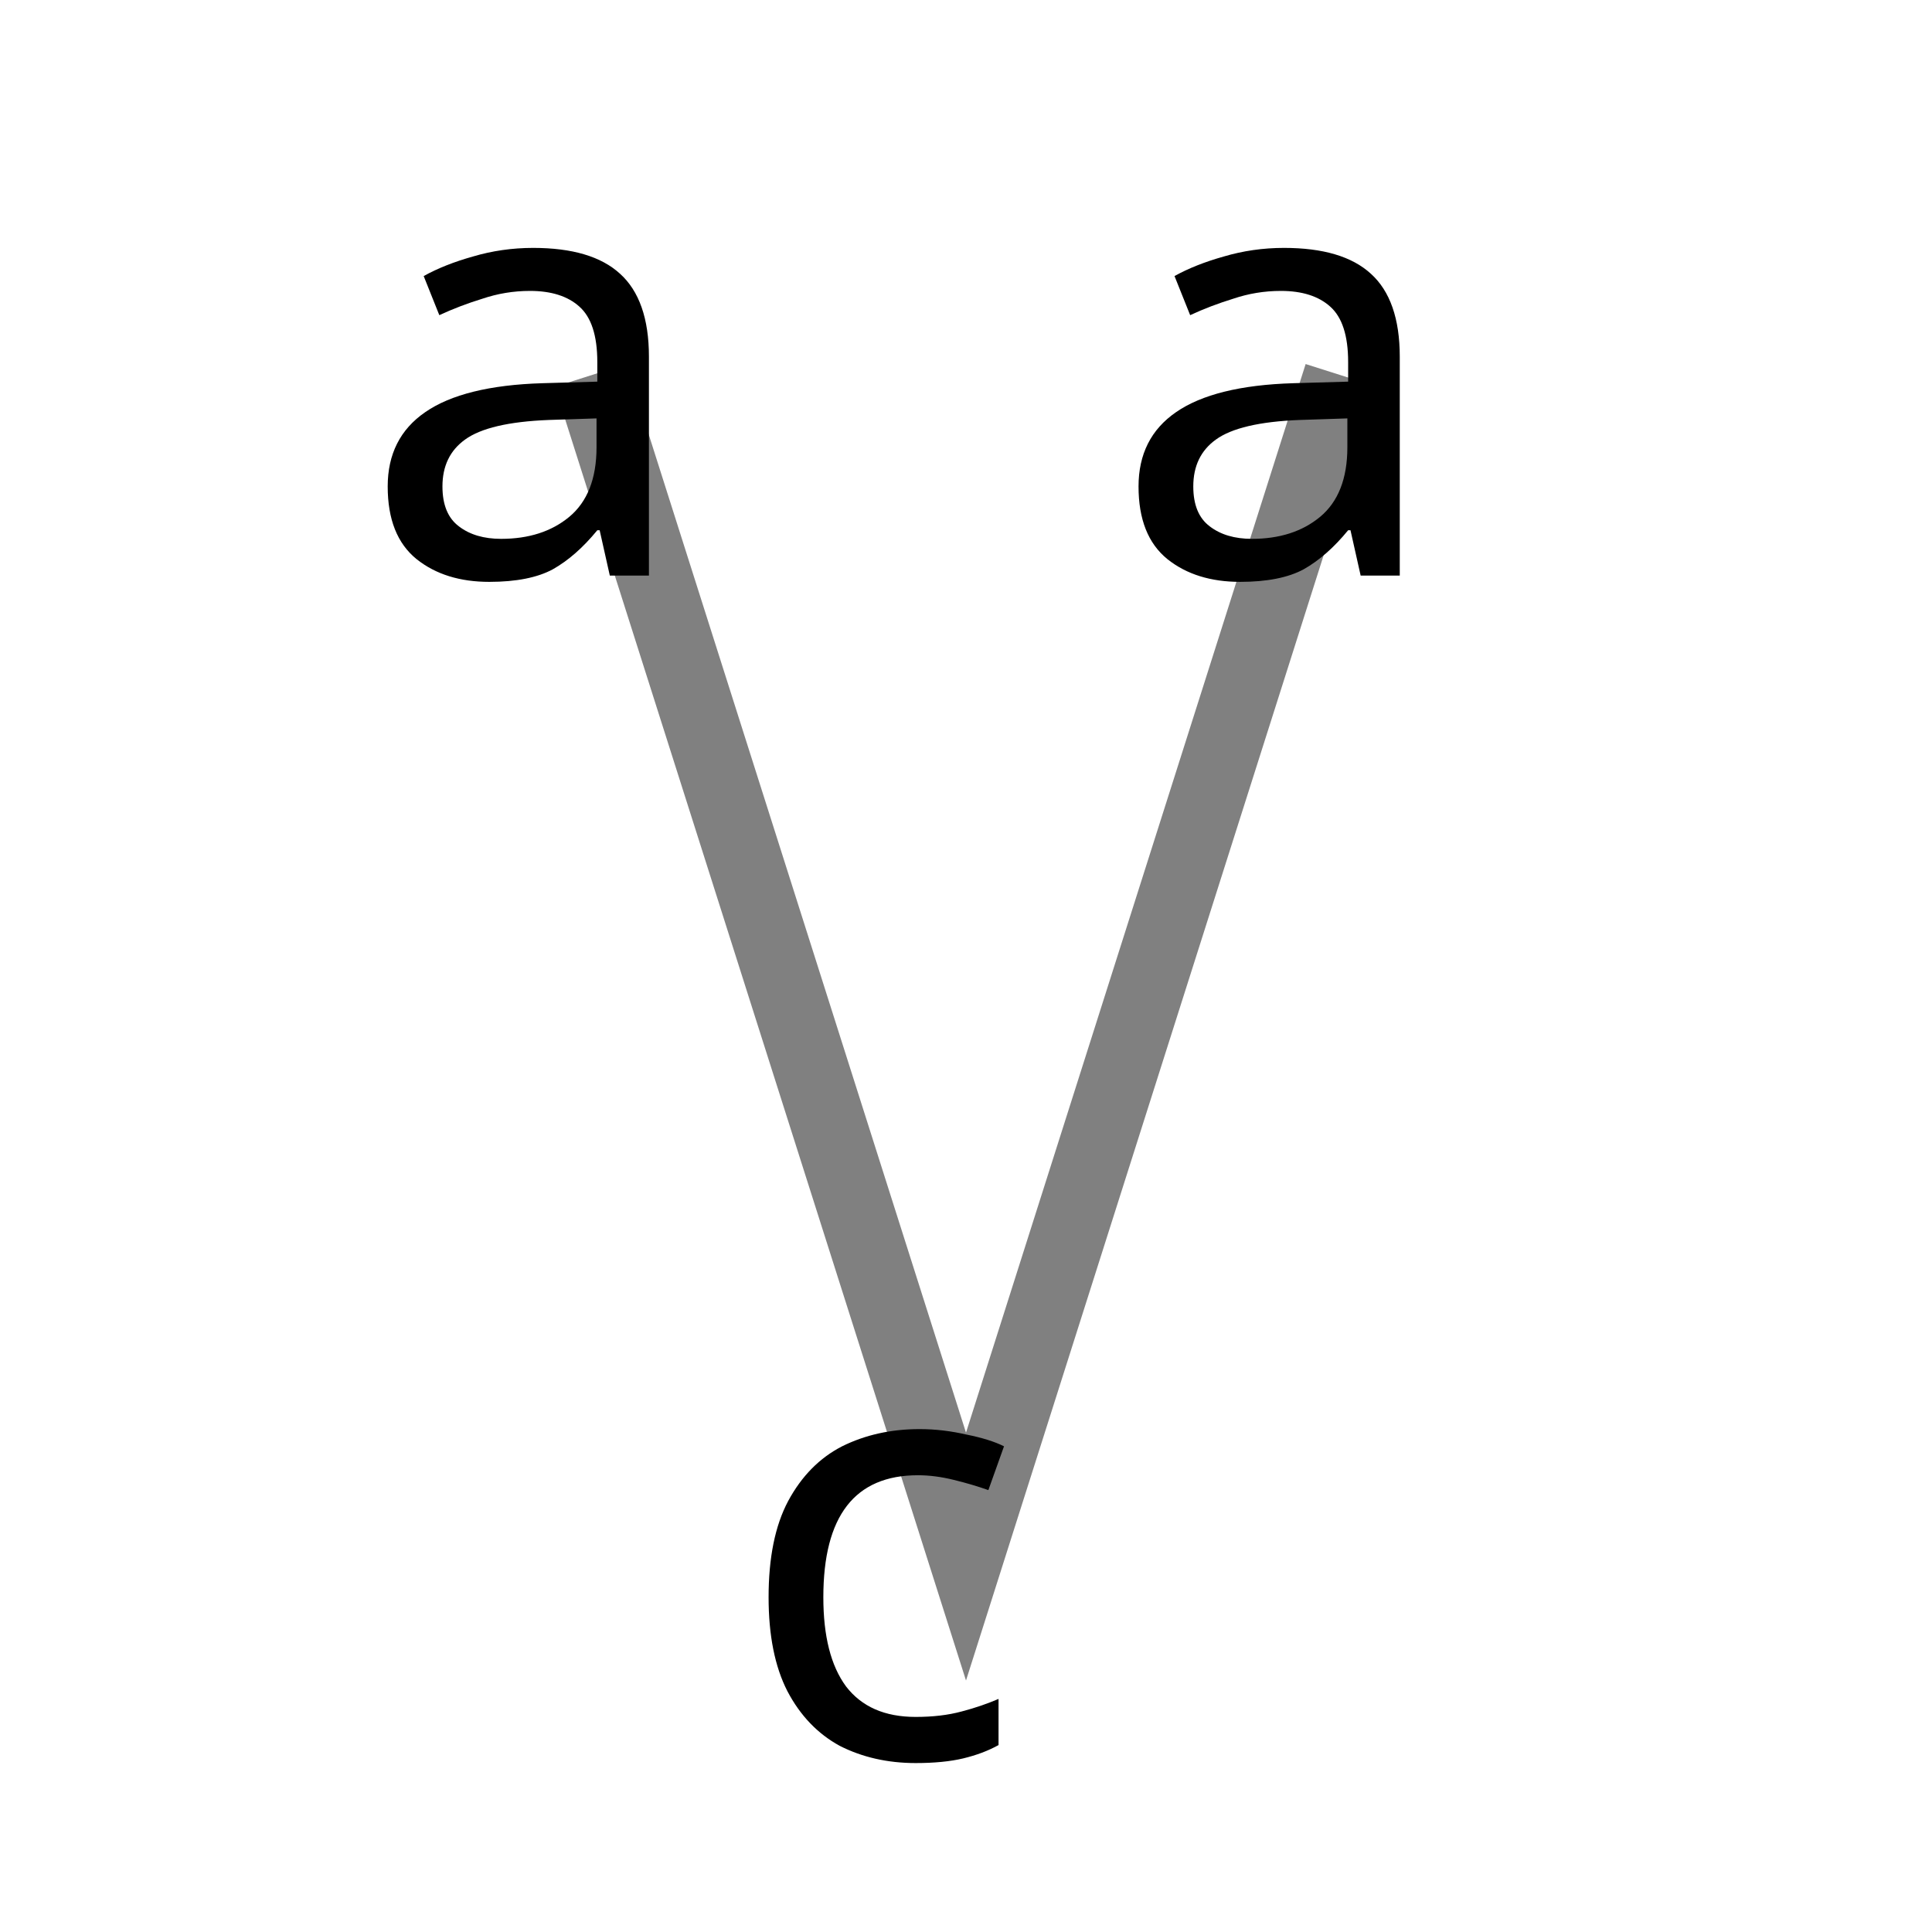
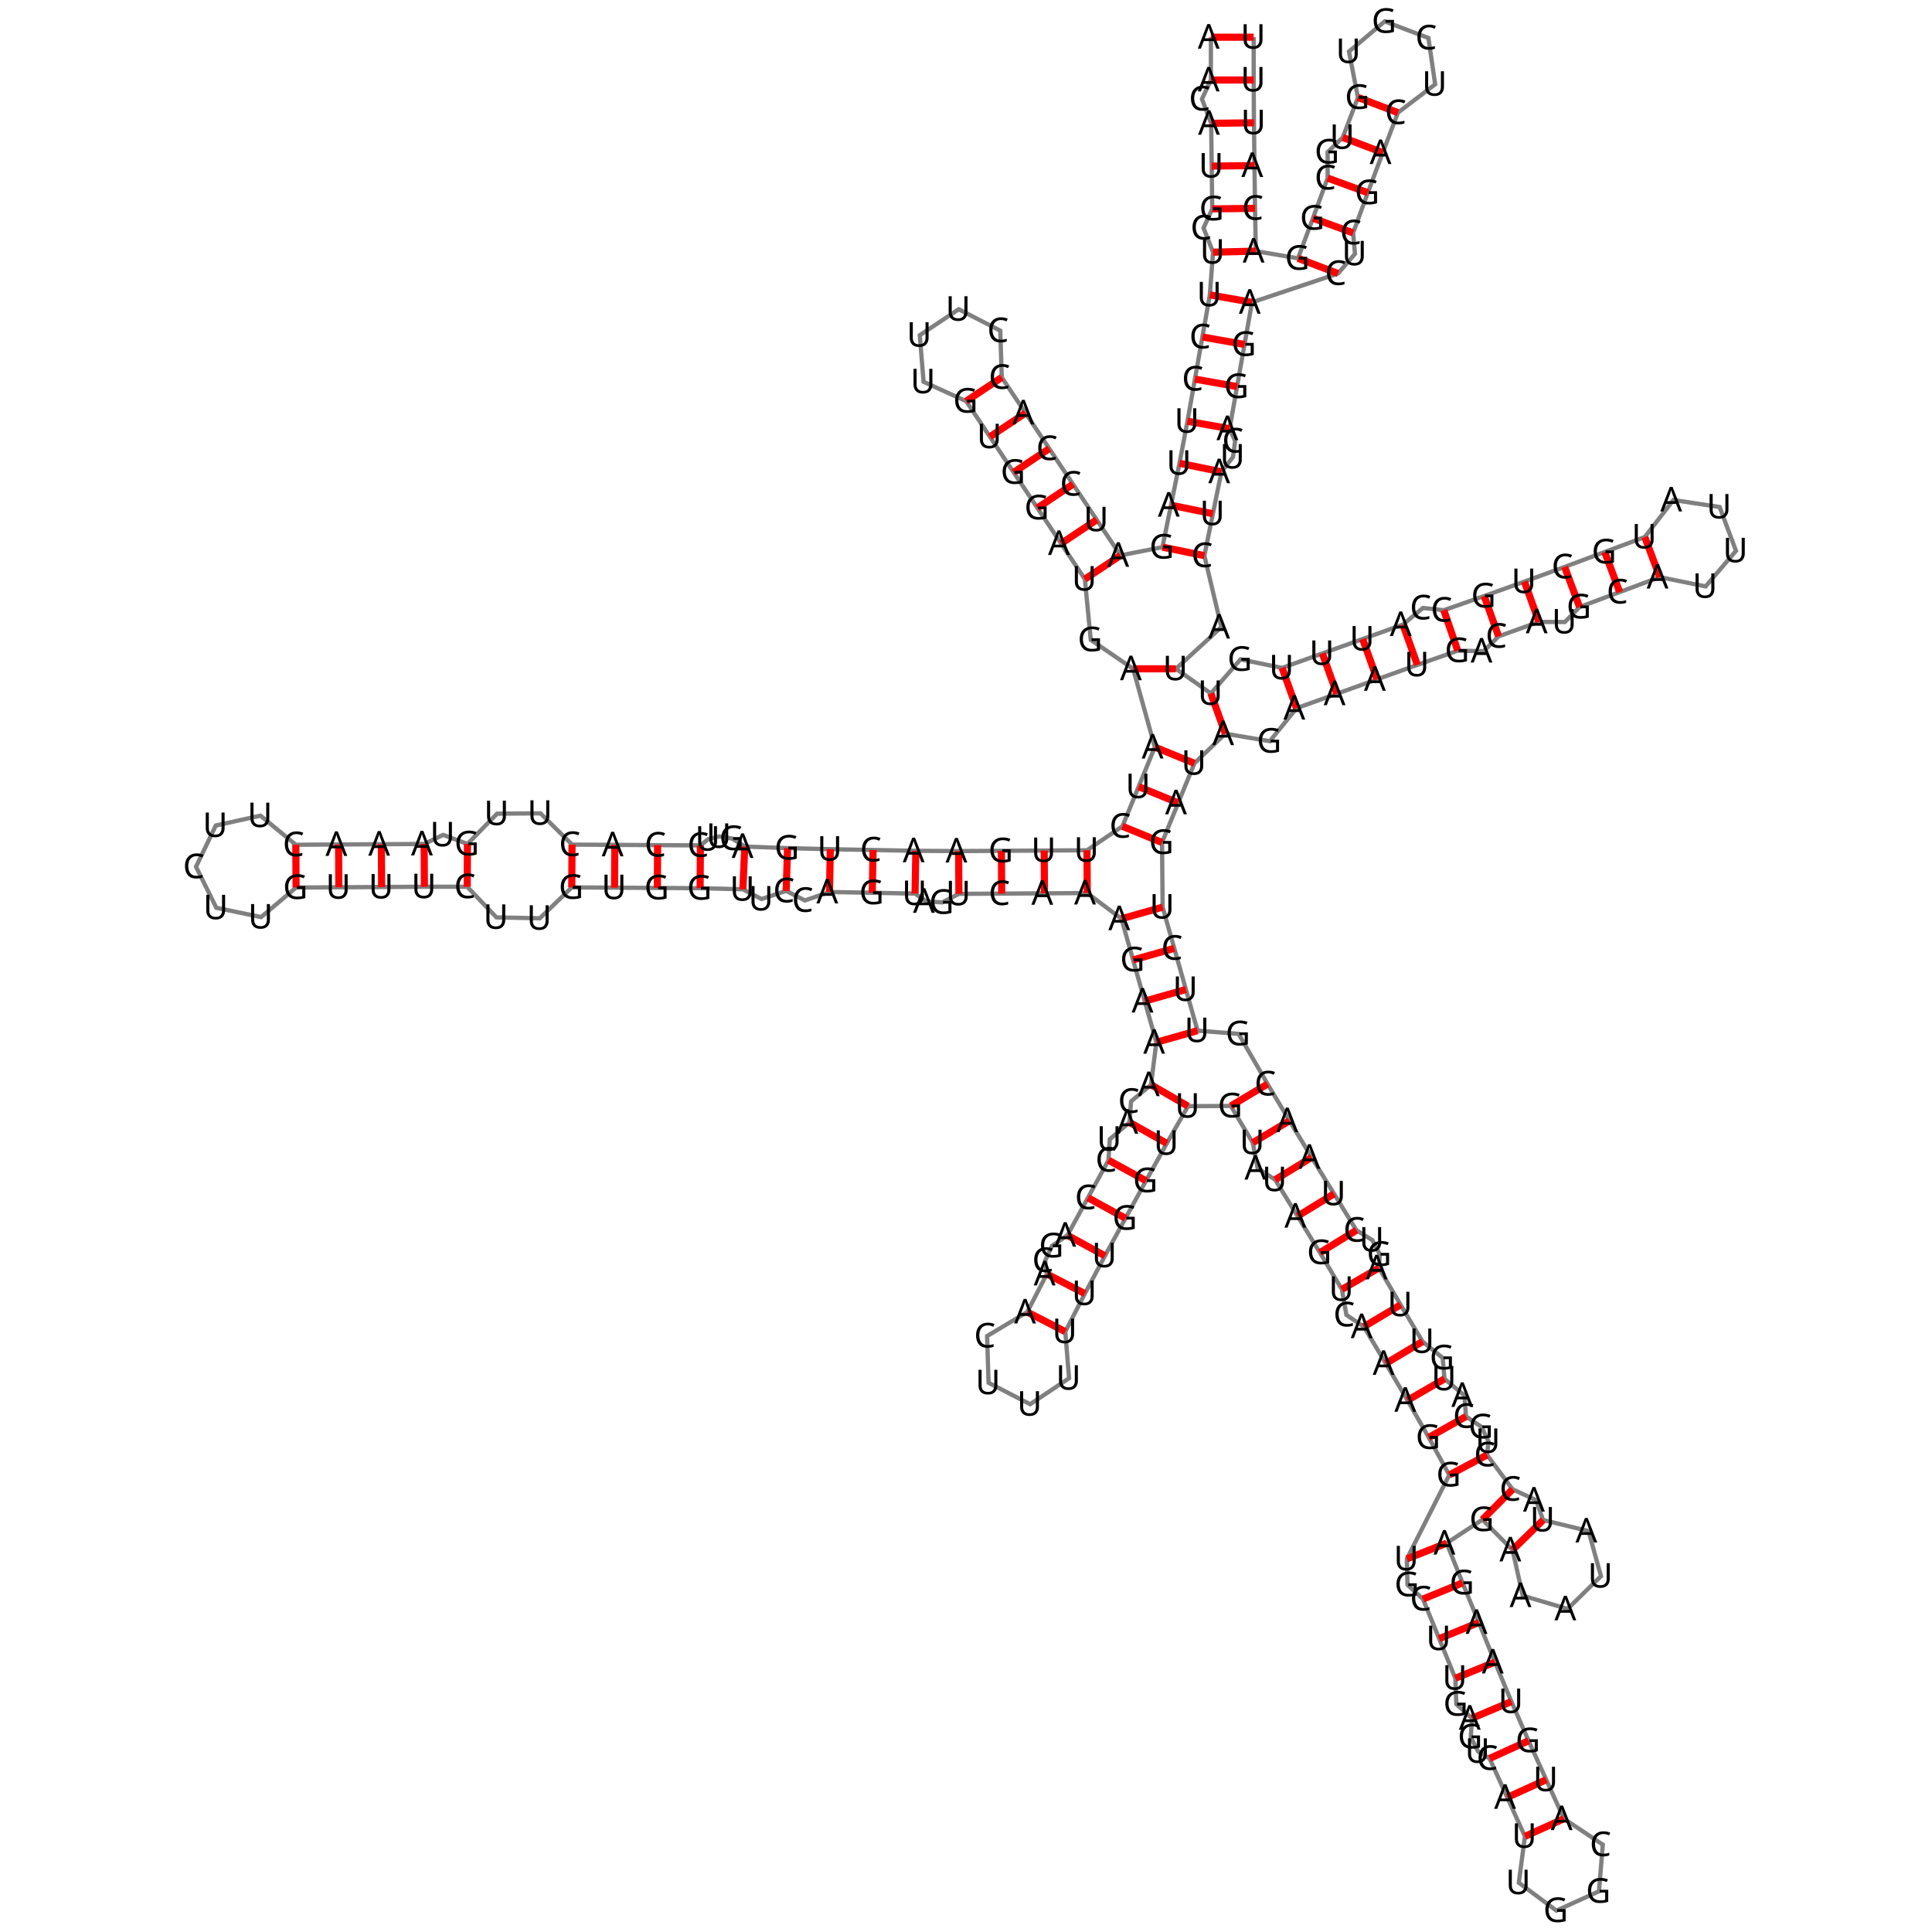
<svg xmlns="http://www.w3.org/2000/svg" height="452" width="452">
  <style type="text/css">
    
      .nucleotide {
        font-family: SansSerif;
      }
      .backbone {
        stroke: grey;
        fill:   none;
        stroke-width: 1.5;
      }
      .basepairs {
        stroke: red;
        fill:   none;
        stroke-width: 2.5;
      }
    
  </style>
  <rect style="stroke: white; fill: white" height="452" x="0" y="0" width="452" />
-   <g transform="scale(11.71076,11.71076) translate(-80.70151,-61.40302)">
-     <polyline class="backbone" id="outline" points="       92.500,68.903       100.000,92.500       107.500,68.903     " />
+   <g transform="scale(0.667312,0.667312) translate(316.8421,205.0343)">
+     <polyline class="backbone" id="outline" points="       107.688,-191.987       107.688,-176.987       104.553,-170.315       107.783,-161.799       107.971,-146.801       108.159,-131.802       105.108,-125.092       108.444,-116.617       107.318,-101.659       104.703,-86.889       102.088,-72.118       99.473,-57.348       96.674,-42.612       93.690,-27.911       90.706,-13.211       75.987,-10.319       67.663,-22.798       59.340,-35.276       51.016,-47.755       42.692,-60.234       34.368,-72.712       33.849,-89.103       19.269,-96.609       5.626,-87.509       6.956,-71.164       21.890,-64.388       30.214,-51.910       38.537,-39.431       46.861,-26.953       55.185,-14.474       63.509,-1.996       65.563,19.279       80.417,29.444       88.024,56.894       82.349,70.779       76.673,84.664       64.247,93.066       49.248,93.159       34.248,93.253       19.248,93.347       4.248,93.253       -10.749,92.972       -25.746,92.690       -40.742,92.315       -55.731,91.752       -60.090,88.975       -64.626,88.206       -68.549,89.182       -71.289,91.362       -86.289,91.268       -101.289,91.174       -116.288,91.080       -127.353,80.116       -142.566,80.235       -152.951,90.851       -161.487,87.675       -168.138,90.851       -183.138,90.945       -198.138,91.039       -213.138,91.133       -225.517,80.928       -241.183,84.385       -248.118,98.852       -241.003,113.230       -225.294,116.491       -213.044,106.132       -198.044,106.038       -183.044,105.945       -168.045,105.851       -153.045,105.851       -142.794,116.596       -127.583,116.905       -116.382,106.080       -101.383,106.174       -86.383,106.268       -71.383,106.362       -56.388,106.737       -49.860,110.161       -41.211,107.307       -34.641,110.649       -26.028,107.688       -11.031,107.969       3.967,108.251       7.851,110.989       13.491,111.334       19.342,108.347       34.342,108.253       49.341,108.159       64.341,108.065       76.331,117.078       80.410,131.513       84.488,145.948       88.566,160.383       86.694,175.266       79.699,181.099       79.155,188.450       72.234,194.371       71.782,201.728       64.582,214.887       57.382,228.046       51.976,231.779       49.603,236.908       50.171,241.626       43.303,254.961       29.225,263.373       29.741,279.764       44.320,287.273       57.964,278.175       56.638,261.830       63.506,248.494       70.541,235.246       77.741,222.087       84.941,208.928       92.223,195.814       99.669,182.793       114.668,182.699       122.357,195.578       124.061,204.526       130.224,208.570       138.073,221.352       145.923,234.135       153.612,247.014       155.204,255.982       161.315,260.103       169.004,272.983       176.612,285.910       184.058,298.932       191.258,312.091       176.385,341.489       176.617,350.594       182.043,355.583       187.718,369.468       193.393,383.353       193.740,392.454       199.227,397.376       198.799,403.931       201.347,408.974       205.399,411.458       211.591,425.120       217.784,438.782       215.641,455.041       228.813,464.810       243.749,458.040       245.085,441.695       231.446,432.590       225.254,418.928       219.061,405.266       213.040,391.527       207.278,377.678       201.603,363.793       195.928,349.908       190.340,335.988       202.870,327.742       213.444,338.382       217.013,354.388       232.738,359.041       244.443,347.554       240.086,331.745       224.149,327.875       221.714,320.918       213.444,317.102       204.506,305.056       205.014,300.331       202.578,295.233       197.126,291.568       196.581,284.217       189.587,278.383       188.950,271.039       181.883,265.294       174.194,252.414       166.586,239.487       166.917,234.746       164.291,229.743       158.705,226.285       150.855,213.503       143.006,200.721       135.237,187.890       127.548,175.010       117.400,157.428       103.001,156.305       98.923,141.870       94.845,127.435       90.766,113.000       90.558,90.339       96.234,76.454       101.909,62.569       112.745,52.197       128.347,54.824       137.717,43.246       151.837,38.184       165.957,33.123       180.077,28.061       194.229,23.088       203.335,23.254       208.557,18.052       222.678,12.991       231.785,13.043       236.942,7.776       250.998,2.538       265.054,-2.700       281.126,0.557       291.778,-11.912       286.052,-27.279       269.838,-29.736       259.816,-16.755       245.760,-11.517       231.704,-6.279       217.616,-1.129       203.496,3.932       189.344,8.905       182.016,8.114       175.016,13.941       160.895,19.002       146.775,24.064       132.655,29.126       118.063,26.137       107.683,38.077       95.417,29.444       111.352,14.823       105.406,-10.227       108.390,-24.928       111.374,-39.628       115.433,-44.793       116.182,-50.394       114.244,-54.733       116.859,-69.503       119.474,-84.274       122.089,-99.044       152.248,-109.144       158.205,-116.033       157.552,-123.375       162.701,-137.464       167.939,-151.519       173.265,-165.542       186.308,-175.483       183.953,-191.712       168.622,-197.534       156.087,-186.961       159.243,-170.868       153.917,-156.845       148.618,-151.721       148.613,-142.614       143.463,-128.525       138.225,-114.470       123.439,-116.992       123.157,-131.989       122.970,-146.988       122.782,-161.987       122.688,-176.987       122.688,-191.987     " />
    <g id="pairs">
+       <line class="basepairs" id="1,250" x1="107.688" y1="-191.987" x2="122.688" y2="-191.987" />
+       <line class="basepairs" id="2,249" x1="107.688" y1="-176.987" x2="122.688" y2="-176.987" />
+       <line class="basepairs" id="4,248" x1="107.783" y1="-161.799" x2="122.782" y2="-161.987" />
+       <line class="basepairs" id="5,247" x1="107.971" y1="-146.801" x2="122.97" y2="-146.988" />
+       <line class="basepairs" id="6,246" x1="108.159" y1="-131.802" x2="123.157" y2="-131.989" />
+       <line class="basepairs" id="8,245" x1="108.444" y1="-116.617" x2="123.439" y2="-116.992" />
+       <line class="basepairs" id="9,228" x1="107.318" y1="-101.659" x2="122.089" y2="-99.044" />
+       <line class="basepairs" id="10,227" x1="104.703" y1="-86.889" x2="119.474" y2="-84.274" />
+       <line class="basepairs" id="11,226" x1="102.088" y1="-72.118" x2="116.859" y2="-69.503" />
+       <line class="basepairs" id="12,225" x1="99.473" y1="-57.348" x2="114.244" y2="-54.733" />
+       <line class="basepairs" id="13,222" x1="96.674" y1="-42.612" x2="111.374" y2="-39.628" />
+       <line class="basepairs" id="14,221" x1="93.69" y1="-27.911" x2="108.39" y2="-24.928" />
+       <line class="basepairs" id="15,220" x1="90.706" y1="-13.211" x2="105.406" y2="-10.227" />
+       <line class="basepairs" id="16,31" x1="75.987" y1="-10.319" x2="63.509" y2="-1.996" />
+       <line class="basepairs" id="17,30" x1="67.663" y1="-22.798" x2="55.185" y2="-14.474" />
+       <line class="basepairs" id="18,29" x1="59.34" y1="-35.276" x2="46.861" y2="-26.953" />
+       <line class="basepairs" id="19,28" x1="51.016" y1="-47.755" x2="38.537" y2="-39.431" />
+       <line class="basepairs" id="20,27" x1="42.692" y1="-60.234" x2="30.214" y2="-51.91" />
+       <line class="basepairs" id="21,26" x1="34.368" y1="-72.712" x2="21.89" y2="-64.388" />
+       <line class="basepairs" id="33,218" x1="80.417" y1="29.444" x2="95.417" y2="29.444" />
+       <line class="basepairs" id="34,186" x1="88.024" y1="56.894" x2="101.909" y2="62.569" />
+       <line class="basepairs" id="35,185" x1="82.349" y1="70.779" x2="96.234" y2="76.454" />
+       <line class="basepairs" id="36,184" x1="76.673" y1="84.664" x2="90.558" y2="90.339" />
+       <line class="basepairs" id="37,89" x1="64.247" y1="93.066" x2="64.341" y2="108.065" />
+       <line class="basepairs" id="38,88" x1="49.248" y1="93.159" x2="49.341" y2="108.159" />
+       <line class="basepairs" id="39,87" x1="34.248" y1="93.253" x2="34.342" y2="108.253" />
+       <line class="basepairs" id="40,86" x1="19.248" y1="93.347" x2="19.342" y2="108.347" />
+       <line class="basepairs" id="41,83" x1="4.248" y1="93.253" x2="3.967" y2="108.251" />
+       <line class="basepairs" id="42,82" x1="-10.749" y1="92.972" x2="-11.031" y2="107.969" />
+       <line class="basepairs" id="43,81" x1="-25.746" y1="92.69" x2="-26.028" y2="107.688" />
+       <line class="basepairs" id="44,79" x1="-40.742" y1="92.315" x2="-41.211" y2="107.307" />
+       <line class="basepairs" id="45,77" x1="-55.731" y1="91.752" x2="-56.388" y2="106.737" />
+       <line class="basepairs" id="49,76" x1="-71.289" y1="91.362" x2="-71.383" y2="106.362" />
+       <line class="basepairs" id="50,75" x1="-86.289" y1="91.268" x2="-86.383" y2="106.268" />
+       <line class="basepairs" id="51,74" x1="-101.289" y1="91.174" x2="-101.383" y2="106.174" />
+       <line class="basepairs" id="52,73" x1="-116.288" y1="91.08" x2="-116.382" y2="106.08" />
+       <line class="basepairs" id="55,70" x1="-152.951" y1="90.851" x2="-153.045" y2="105.851" />
+       <line class="basepairs" id="57,69" x1="-168.138" y1="90.851" x2="-168.045" y2="105.851" />
+       <line class="basepairs" id="58,68" x1="-183.138" y1="90.945" x2="-183.044" y2="105.945" />
+       <line class="basepairs" id="59,67" x1="-198.138" y1="91.039" x2="-198.044" y2="106.038" />
+       <line class="basepairs" id="60,66" x1="-213.138" y1="91.133" x2="-213.044" y2="106.132" />
+       <line class="basepairs" id="90,183" x1="76.331" y1="117.078" x2="90.766" y2="113" />
+       <line class="basepairs" id="91,182" x1="80.41" y1="131.513" x2="94.845" y2="127.435" />
+       <line class="basepairs" id="92,181" x1="84.488" y1="145.948" x2="98.923" y2="141.87" />
+       <line class="basepairs" id="93,180" x1="88.566" y1="160.383" x2="103.001" y2="156.305" />
+       <line class="basepairs" id="94,115" x1="86.694" y1="175.266" x2="99.669" y2="182.793" />
+       <line class="basepairs" id="96,114" x1="79.155" y1="188.45" x2="92.223" y2="195.814" />
+       <line class="basepairs" id="98,113" x1="71.782" y1="201.728" x2="84.941" y2="208.928" />
+       <line class="basepairs" id="99,112" x1="64.582" y1="214.887" x2="77.741" y2="222.087" />
+       <line class="basepairs" id="100,111" x1="57.382" y1="228.046" x2="70.541" y2="235.246" />
+       <line class="basepairs" id="103,110" x1="50.171" y1="241.626" x2="63.506" y2="248.494" />
+       <line class="basepairs" id="104,109" x1="43.303" y1="254.961" x2="56.638" y2="261.83" />
+       <line class="basepairs" id="116,178" x1="114.668" y1="182.699" x2="127.548" y2="175.01" />
+       <line class="basepairs" id="117,177" x1="122.357" y1="195.578" x2="135.237" y2="187.89" />
+       <line class="basepairs" id="119,176" x1="130.224" y1="208.57" x2="143.006" y2="200.721" />
+       <line class="basepairs" id="120,175" x1="138.073" y1="221.352" x2="150.856" y2="213.503" />
+       <line class="basepairs" id="121,174" x1="145.923" y1="234.135" x2="158.705" y2="226.285" />
+       <line class="basepairs" id="122,171" x1="153.612" y1="247.014" x2="166.586" y2="239.487" />
+       <line class="basepairs" id="124,170" x1="161.315" y1="260.103" x2="174.194" y2="252.414" />
+       <line class="basepairs" id="125,169" x1="169.004" y1="272.983" x2="181.883" y2="265.294" />
+       <line class="basepairs" id="126,167" x1="176.612" y1="285.91" x2="189.587" y2="278.383" />
+       <line class="basepairs" id="127,165" x1="184.058" y1="298.932" x2="197.126" y2="291.568" />
+       <line class="basepairs" id="128,162" x1="191.258" y1="312.091" x2="204.506" y2="305.056" />
+       <line class="basepairs" id="129,152" x1="176.385" y1="341.489" x2="190.34" y2="335.988" />
+       <line class="basepairs" id="131,151" x1="182.043" y1="355.583" x2="195.928" y2="349.908" />
+       <line class="basepairs" id="132,150" x1="187.718" y1="369.468" x2="201.603" y2="363.793" />
+       <line class="basepairs" id="133,149" x1="193.393" y1="383.353" x2="207.278" y2="377.678" />
+       <line class="basepairs" id="135,148" x1="199.227" y1="397.376" x2="213.04" y2="391.527" />
+       <line class="basepairs" id="138,147" x1="205.399" y1="411.458" x2="219.061" y2="405.266" />
+       <line class="basepairs" id="139,146" x1="211.591" y1="425.12" x2="225.254" y2="418.928" />
+       <line class="basepairs" id="140,145" x1="217.784" y1="438.782" x2="231.446" y2="432.59" />
+       <line class="basepairs" id="153,161" x1="202.87" y1="327.742" x2="213.444" y2="317.102" />
+       <line class="basepairs" id="154,159" x1="213.444" y1="338.382" x2="224.149" y2="327.875" />
+       <line class="basepairs" id="187,217" x1="112.745" y1="52.197" x2="107.683" y2="38.077" />
+       <line class="basepairs" id="189,215" x1="137.717" y1="43.246" x2="132.655" y2="29.126" />
+       <line class="basepairs" id="190,214" x1="151.837" y1="38.184" x2="146.775" y2="24.064" />
+       <line class="basepairs" id="191,213" x1="165.957" y1="33.123" x2="160.895" y2="19.002" />
+       <line class="basepairs" id="192,212" x1="180.077" y1="28.061" x2="175.016" y2="13.941" />
+       <line class="basepairs" id="193,210" x1="194.229" y1="23.088" x2="189.344" y2="8.905" />
+       <line class="basepairs" id="195,209" x1="208.558" y1="18.052" x2="203.496" y2="3.932" />
+       <line class="basepairs" id="196,208" x1="222.678" y1="12.991" x2="217.616" y2="-1.129" />
+       <line class="basepairs" id="198,207" x1="236.942" y1="7.776" x2="231.704" y2="-6.279" />
+       <line class="basepairs" id="199,206" x1="250.998" y1="2.538" x2="245.76" y2="-11.517" />
+       <line class="basepairs" id="200,205" x1="265.054" y1="-2.7" x2="259.816" y2="-16.755" />
+       <line class="basepairs" id="229,244" x1="152.248" y1="-109.144" x2="138.225" y2="-114.47" />
+       <line class="basepairs" id="231,243" x1="157.552" y1="-123.375" x2="143.463" y2="-128.525" />
+       <line class="basepairs" id="232,242" x1="162.701" y1="-137.464" x2="148.613" y2="-142.614" />
+       <line class="basepairs" id="233,240" x1="167.939" y1="-151.519" x2="153.917" y2="-156.845" />
+       <line class="basepairs" id="234,239" x1="173.265" y1="-165.542" x2="159.243" y2="-170.868" />
    </g>
    <g transform="translate(-4.6, 4)" id="seq">
-       <text class="nucleotide" x="92.500" y="68.903">a</text>
-       <text class="nucleotide" x="100.000" y="92.500">c</text>
-       <text class="nucleotide" x="107.500" y="68.903">a</text>
+       <text class="nucleotide" x="107.688" y="-191.987">A</text>
+       <text class="nucleotide" x="107.688" y="-176.987">A</text>
+       <text class="nucleotide" x="104.553" y="-170.315">C</text>
+       <text class="nucleotide" x="107.783" y="-161.799">A</text>
+       <text class="nucleotide" x="107.971" y="-146.801">U</text>
+       <text class="nucleotide" x="108.159" y="-131.802">G</text>
+       <text class="nucleotide" x="105.108" y="-125.092">C</text>
+       <text class="nucleotide" x="108.444" y="-116.617">U</text>
+       <text class="nucleotide" x="107.318" y="-101.659">U</text>
+       <text class="nucleotide" x="104.703" y="-86.889">C</text>
+       <text class="nucleotide" x="102.088" y="-72.118">C</text>
+       <text class="nucleotide" x="99.473" y="-57.348">U</text>
+       <text class="nucleotide" x="96.674" y="-42.612">U</text>
+       <text class="nucleotide" x="93.690" y="-27.911">A</text>
+       <text class="nucleotide" x="90.706" y="-13.211">G</text>
+       <text class="nucleotide" x="75.987" y="-10.319">A</text>
+       <text class="nucleotide" x="67.663" y="-22.798">U</text>
+       <text class="nucleotide" x="59.340" y="-35.276">C</text>
+       <text class="nucleotide" x="51.016" y="-47.755">C</text>
+       <text class="nucleotide" x="42.692" y="-60.234">A</text>
+       <text class="nucleotide" x="34.368" y="-72.712">C</text>
+       <text class="nucleotide" x="33.849" y="-89.103">C</text>
+       <text class="nucleotide" x="19.269" y="-96.609">U</text>
+       <text class="nucleotide" x="5.626" y="-87.509">U</text>
+       <text class="nucleotide" x="6.956" y="-71.164">U</text>
+       <text class="nucleotide" x="21.890" y="-64.388">G</text>
+       <text class="nucleotide" x="30.214" y="-51.910">U</text>
+       <text class="nucleotide" x="38.537" y="-39.431">G</text>
+       <text class="nucleotide" x="46.861" y="-26.953">G</text>
+       <text class="nucleotide" x="55.185" y="-14.474">A</text>
+       <text class="nucleotide" x="63.509" y="-1.996">U</text>
+       <text class="nucleotide" x="65.563" y="19.279">G</text>
+       <text class="nucleotide" x="80.417" y="29.444">A</text>
+       <text class="nucleotide" x="88.024" y="56.894">A</text>
+       <text class="nucleotide" x="82.349" y="70.779">U</text>
+       <text class="nucleotide" x="76.673" y="84.664">C</text>
+       <text class="nucleotide" x="64.247" y="93.066">U</text>
+       <text class="nucleotide" x="49.248" y="93.159">U</text>
+       <text class="nucleotide" x="34.248" y="93.253">G</text>
+       <text class="nucleotide" x="19.248" y="93.347">A</text>
+       <text class="nucleotide" x="4.248" y="93.253">A</text>
+       <text class="nucleotide" x="-10.749" y="92.972">C</text>
+       <text class="nucleotide" x="-25.746" y="92.690">U</text>
+       <text class="nucleotide" x="-40.742" y="92.315">G</text>
+       <text class="nucleotide" x="-55.731" y="91.752">A</text>
+       <text class="nucleotide" x="-60.090" y="88.975">G</text>
+       <text class="nucleotide" x="-64.626" y="88.206">U</text>
+       <text class="nucleotide" x="-68.549" y="89.182">U</text>
+       <text class="nucleotide" x="-71.289" y="91.362">C</text>
+       <text class="nucleotide" x="-86.289" y="91.268">C</text>
+       <text class="nucleotide" x="-101.289" y="91.174">A</text>
+       <text class="nucleotide" x="-116.288" y="91.080">C</text>
+       <text class="nucleotide" x="-127.353" y="80.116">U</text>
+       <text class="nucleotide" x="-142.566" y="80.235">U</text>
+       <text class="nucleotide" x="-152.951" y="90.851">G</text>
+       <text class="nucleotide" x="-161.487" y="87.675">U</text>
+       <text class="nucleotide" x="-168.138" y="90.851">A</text>
+       <text class="nucleotide" x="-183.138" y="90.945">A</text>
+       <text class="nucleotide" x="-198.138" y="91.039">A</text>
+       <text class="nucleotide" x="-213.138" y="91.133">C</text>
+       <text class="nucleotide" x="-225.517" y="80.928">U</text>
+       <text class="nucleotide" x="-241.183" y="84.385">U</text>
+       <text class="nucleotide" x="-248.118" y="98.852">C</text>
+       <text class="nucleotide" x="-241.003" y="113.230">U</text>
+       <text class="nucleotide" x="-225.294" y="116.491">U</text>
+       <text class="nucleotide" x="-213.044" y="106.132">G</text>
+       <text class="nucleotide" x="-198.044" y="106.038">U</text>
+       <text class="nucleotide" x="-183.044" y="105.945">U</text>
+       <text class="nucleotide" x="-168.045" y="105.851">U</text>
+       <text class="nucleotide" x="-153.045" y="105.851">C</text>
+       <text class="nucleotide" x="-142.794" y="116.596">U</text>
+       <text class="nucleotide" x="-127.583" y="116.905">U</text>
+       <text class="nucleotide" x="-116.382" y="106.080">G</text>
+       <text class="nucleotide" x="-101.383" y="106.174">U</text>
+       <text class="nucleotide" x="-86.383" y="106.268">G</text>
+       <text class="nucleotide" x="-71.383" y="106.362">G</text>
+       <text class="nucleotide" x="-56.388" y="106.737">U</text>
+       <text class="nucleotide" x="-49.860" y="110.161">U</text>
+       <text class="nucleotide" x="-41.211" y="107.307">C</text>
+       <text class="nucleotide" x="-34.641" y="110.649">C</text>
+       <text class="nucleotide" x="-26.028" y="107.688">A</text>
+       <text class="nucleotide" x="-11.031" y="107.969">G</text>
+       <text class="nucleotide" x="3.967" y="108.251">U</text>
+       <text class="nucleotide" x="7.851" y="110.989">A</text>
+       <text class="nucleotide" x="13.491" y="111.334">G</text>
+       <text class="nucleotide" x="19.342" y="108.347">U</text>
+       <text class="nucleotide" x="34.342" y="108.253">C</text>
+       <text class="nucleotide" x="49.341" y="108.159">A</text>
+       <text class="nucleotide" x="64.341" y="108.065">A</text>
+       <text class="nucleotide" x="76.331" y="117.078">A</text>
+       <text class="nucleotide" x="80.410" y="131.513">G</text>
+       <text class="nucleotide" x="84.488" y="145.948">A</text>
+       <text class="nucleotide" x="88.566" y="160.383">A</text>
+       <text class="nucleotide" x="86.694" y="175.266">A</text>
+       <text class="nucleotide" x="79.699" y="181.099">C</text>
+       <text class="nucleotide" x="79.155" y="188.450">A</text>
+       <text class="nucleotide" x="72.234" y="194.371">U</text>
+       <text class="nucleotide" x="71.782" y="201.728">C</text>
+       <text class="nucleotide" x="64.582" y="214.887">C</text>
+       <text class="nucleotide" x="57.382" y="228.046">A</text>
+       <text class="nucleotide" x="51.976" y="231.779">G</text>
+       <text class="nucleotide" x="49.603" y="236.908">C</text>
+       <text class="nucleotide" x="50.171" y="241.626">A</text>
+       <text class="nucleotide" x="43.303" y="254.961">A</text>
+       <text class="nucleotide" x="29.225" y="263.373">C</text>
+       <text class="nucleotide" x="29.741" y="279.764">U</text>
+       <text class="nucleotide" x="44.320" y="287.273">U</text>
+       <text class="nucleotide" x="57.964" y="278.175">U</text>
+       <text class="nucleotide" x="56.638" y="261.830">U</text>
+       <text class="nucleotide" x="63.506" y="248.494">U</text>
+       <text class="nucleotide" x="70.541" y="235.246">U</text>
+       <text class="nucleotide" x="77.741" y="222.087">G</text>
+       <text class="nucleotide" x="84.941" y="208.928">G</text>
+       <text class="nucleotide" x="92.223" y="195.814">U</text>
+       <text class="nucleotide" x="99.669" y="182.793">U</text>
+       <text class="nucleotide" x="114.668" y="182.699">G</text>
+       <text class="nucleotide" x="122.357" y="195.578">U</text>
+       <text class="nucleotide" x="124.061" y="204.526">A</text>
+       <text class="nucleotide" x="130.224" y="208.570">U</text>
+       <text class="nucleotide" x="138.073" y="221.352">A</text>
+       <text class="nucleotide" x="145.923" y="234.135">G</text>
+       <text class="nucleotide" x="153.612" y="247.014">U</text>
+       <text class="nucleotide" x="155.204" y="255.982">C</text>
+       <text class="nucleotide" x="161.315" y="260.103">A</text>
+       <text class="nucleotide" x="169.004" y="272.983">A</text>
+       <text class="nucleotide" x="176.612" y="285.910">A</text>
+       <text class="nucleotide" x="184.058" y="298.932">G</text>
+       <text class="nucleotide" x="191.258" y="312.091">G</text>
+       <text class="nucleotide" x="176.385" y="341.489">U</text>
+       <text class="nucleotide" x="176.617" y="350.594">G</text>
+       <text class="nucleotide" x="182.043" y="355.583">C</text>
+       <text class="nucleotide" x="187.718" y="369.468">U</text>
+       <text class="nucleotide" x="193.393" y="383.353">U</text>
+       <text class="nucleotide" x="193.740" y="392.454">G</text>
+       <text class="nucleotide" x="199.227" y="397.376">A</text>
+       <text class="nucleotide" x="198.799" y="403.931">G</text>
+       <text class="nucleotide" x="201.347" y="408.974">U</text>
+       <text class="nucleotide" x="205.399" y="411.458">C</text>
+       <text class="nucleotide" x="211.591" y="425.120">A</text>
+       <text class="nucleotide" x="217.784" y="438.782">U</text>
+       <text class="nucleotide" x="215.641" y="455.041">U</text>
+       <text class="nucleotide" x="228.813" y="464.810">G</text>
+       <text class="nucleotide" x="243.749" y="458.040">G</text>
+       <text class="nucleotide" x="245.085" y="441.695">C</text>
+       <text class="nucleotide" x="231.446" y="432.590">A</text>
+       <text class="nucleotide" x="225.254" y="418.928">U</text>
+       <text class="nucleotide" x="219.061" y="405.266">G</text>
+       <text class="nucleotide" x="213.040" y="391.527">U</text>
+       <text class="nucleotide" x="207.278" y="377.678">A</text>
+       <text class="nucleotide" x="201.603" y="363.793">A</text>
+       <text class="nucleotide" x="195.928" y="349.908">G</text>
+       <text class="nucleotide" x="190.340" y="335.988">A</text>
+       <text class="nucleotide" x="202.870" y="327.742">G</text>
+       <text class="nucleotide" x="213.444" y="338.382">A</text>
+       <text class="nucleotide" x="217.013" y="354.388">A</text>
+       <text class="nucleotide" x="232.738" y="359.041">A</text>
+       <text class="nucleotide" x="244.443" y="347.554">U</text>
+       <text class="nucleotide" x="240.086" y="331.745">A</text>
+       <text class="nucleotide" x="224.149" y="327.875">U</text>
+       <text class="nucleotide" x="221.714" y="320.918">A</text>
+       <text class="nucleotide" x="213.444" y="317.102">C</text>
+       <text class="nucleotide" x="204.506" y="305.056">C</text>
+       <text class="nucleotide" x="205.014" y="300.331">U</text>
+       <text class="nucleotide" x="202.578" y="295.233">G</text>
+       <text class="nucleotide" x="197.126" y="291.568">C</text>
+       <text class="nucleotide" x="196.581" y="284.217">A</text>
+       <text class="nucleotide" x="189.587" y="278.383">U</text>
+       <text class="nucleotide" x="188.950" y="271.039">G</text>
+       <text class="nucleotide" x="181.883" y="265.294">U</text>
+       <text class="nucleotide" x="174.194" y="252.414">U</text>
+       <text class="nucleotide" x="166.586" y="239.487">A</text>
+       <text class="nucleotide" x="166.917" y="234.746">G</text>
+       <text class="nucleotide" x="164.291" y="229.743">U</text>
+       <text class="nucleotide" x="158.705" y="226.285">C</text>
+       <text class="nucleotide" x="150.855" y="213.503">U</text>
+       <text class="nucleotide" x="143.006" y="200.721">A</text>
+       <text class="nucleotide" x="135.237" y="187.890">A</text>
+       <text class="nucleotide" x="127.548" y="175.010">C</text>
+       <text class="nucleotide" x="117.400" y="157.428">G</text>
+       <text class="nucleotide" x="103.001" y="156.305">U</text>
+       <text class="nucleotide" x="98.923" y="141.870">U</text>
+       <text class="nucleotide" x="94.845" y="127.435">C</text>
+       <text class="nucleotide" x="90.766" y="113.000">U</text>
+       <text class="nucleotide" x="90.558" y="90.339">G</text>
+       <text class="nucleotide" x="96.234" y="76.454">A</text>
+       <text class="nucleotide" x="101.909" y="62.569">U</text>
+       <text class="nucleotide" x="112.745" y="52.197">A</text>
+       <text class="nucleotide" x="128.347" y="54.824">G</text>
+       <text class="nucleotide" x="137.717" y="43.246">A</text>
+       <text class="nucleotide" x="151.837" y="38.184">A</text>
+       <text class="nucleotide" x="165.957" y="33.123">A</text>
+       <text class="nucleotide" x="180.077" y="28.061">U</text>
+       <text class="nucleotide" x="194.229" y="23.088">G</text>
+       <text class="nucleotide" x="203.335" y="23.254">A</text>
+       <text class="nucleotide" x="208.557" y="18.052">C</text>
+       <text class="nucleotide" x="222.678" y="12.991">A</text>
+       <text class="nucleotide" x="231.785" y="13.043">U</text>
+       <text class="nucleotide" x="236.942" y="7.776">G</text>
+       <text class="nucleotide" x="250.998" y="2.538">C</text>
+       <text class="nucleotide" x="265.054" y="-2.700">A</text>
+       <text class="nucleotide" x="281.126" y="0.557">U</text>
+       <text class="nucleotide" x="291.778" y="-11.912">U</text>
+       <text class="nucleotide" x="286.052" y="-27.279">U</text>
+       <text class="nucleotide" x="269.838" y="-29.736">A</text>
+       <text class="nucleotide" x="259.816" y="-16.755">U</text>
+       <text class="nucleotide" x="245.760" y="-11.517">G</text>
+       <text class="nucleotide" x="231.704" y="-6.279">C</text>
+       <text class="nucleotide" x="217.616" y="-1.129">U</text>
+       <text class="nucleotide" x="203.496" y="3.932">G</text>
+       <text class="nucleotide" x="189.344" y="8.905">C</text>
+       <text class="nucleotide" x="182.016" y="8.114">C</text>
+       <text class="nucleotide" x="175.016" y="13.941">A</text>
+       <text class="nucleotide" x="160.895" y="19.002">U</text>
+       <text class="nucleotide" x="146.775" y="24.064">U</text>
+       <text class="nucleotide" x="132.655" y="29.126">U</text>
+       <text class="nucleotide" x="118.063" y="26.137">G</text>
+       <text class="nucleotide" x="107.683" y="38.077">U</text>
+       <text class="nucleotide" x="95.417" y="29.444">U</text>
+       <text class="nucleotide" x="111.352" y="14.823">A</text>
+       <text class="nucleotide" x="105.406" y="-10.227">C</text>
+       <text class="nucleotide" x="108.390" y="-24.928">U</text>
+       <text class="nucleotide" x="111.374" y="-39.628">A</text>
+       <text class="nucleotide" x="115.433" y="-44.793">U</text>
+       <text class="nucleotide" x="116.182" y="-50.394">C</text>
+       <text class="nucleotide" x="114.244" y="-54.733">A</text>
+       <text class="nucleotide" x="116.859" y="-69.503">G</text>
+       <text class="nucleotide" x="119.474" y="-84.274">G</text>
+       <text class="nucleotide" x="122.089" y="-99.044">A</text>
+       <text class="nucleotide" x="152.248" y="-109.144">C</text>
+       <text class="nucleotide" x="158.205" y="-116.033">U</text>
+       <text class="nucleotide" x="157.552" y="-123.375">C</text>
+       <text class="nucleotide" x="162.701" y="-137.464">G</text>
+       <text class="nucleotide" x="167.939" y="-151.519">A</text>
+       <text class="nucleotide" x="173.265" y="-165.542">C</text>
+       <text class="nucleotide" x="186.308" y="-175.483">U</text>
+       <text class="nucleotide" x="183.953" y="-191.712">C</text>
+       <text class="nucleotide" x="168.622" y="-197.534">G</text>
+       <text class="nucleotide" x="156.087" y="-186.961">U</text>
+       <text class="nucleotide" x="159.243" y="-170.868">G</text>
+       <text class="nucleotide" x="153.917" y="-156.845">U</text>
+       <text class="nucleotide" x="148.618" y="-151.721">G</text>
+       <text class="nucleotide" x="148.613" y="-142.614">C</text>
+       <text class="nucleotide" x="143.463" y="-128.525">G</text>
+       <text class="nucleotide" x="138.225" y="-114.470">G</text>
+       <text class="nucleotide" x="123.439" y="-116.992">A</text>
+       <text class="nucleotide" x="123.157" y="-131.989">C</text>
+       <text class="nucleotide" x="122.970" y="-146.988">A</text>
+       <text class="nucleotide" x="122.782" y="-161.987">U</text>
+       <text class="nucleotide" x="122.688" y="-176.987">U</text>
+       <text class="nucleotide" x="122.688" y="-191.987">U</text>
    </g>
  </g>
</svg>
